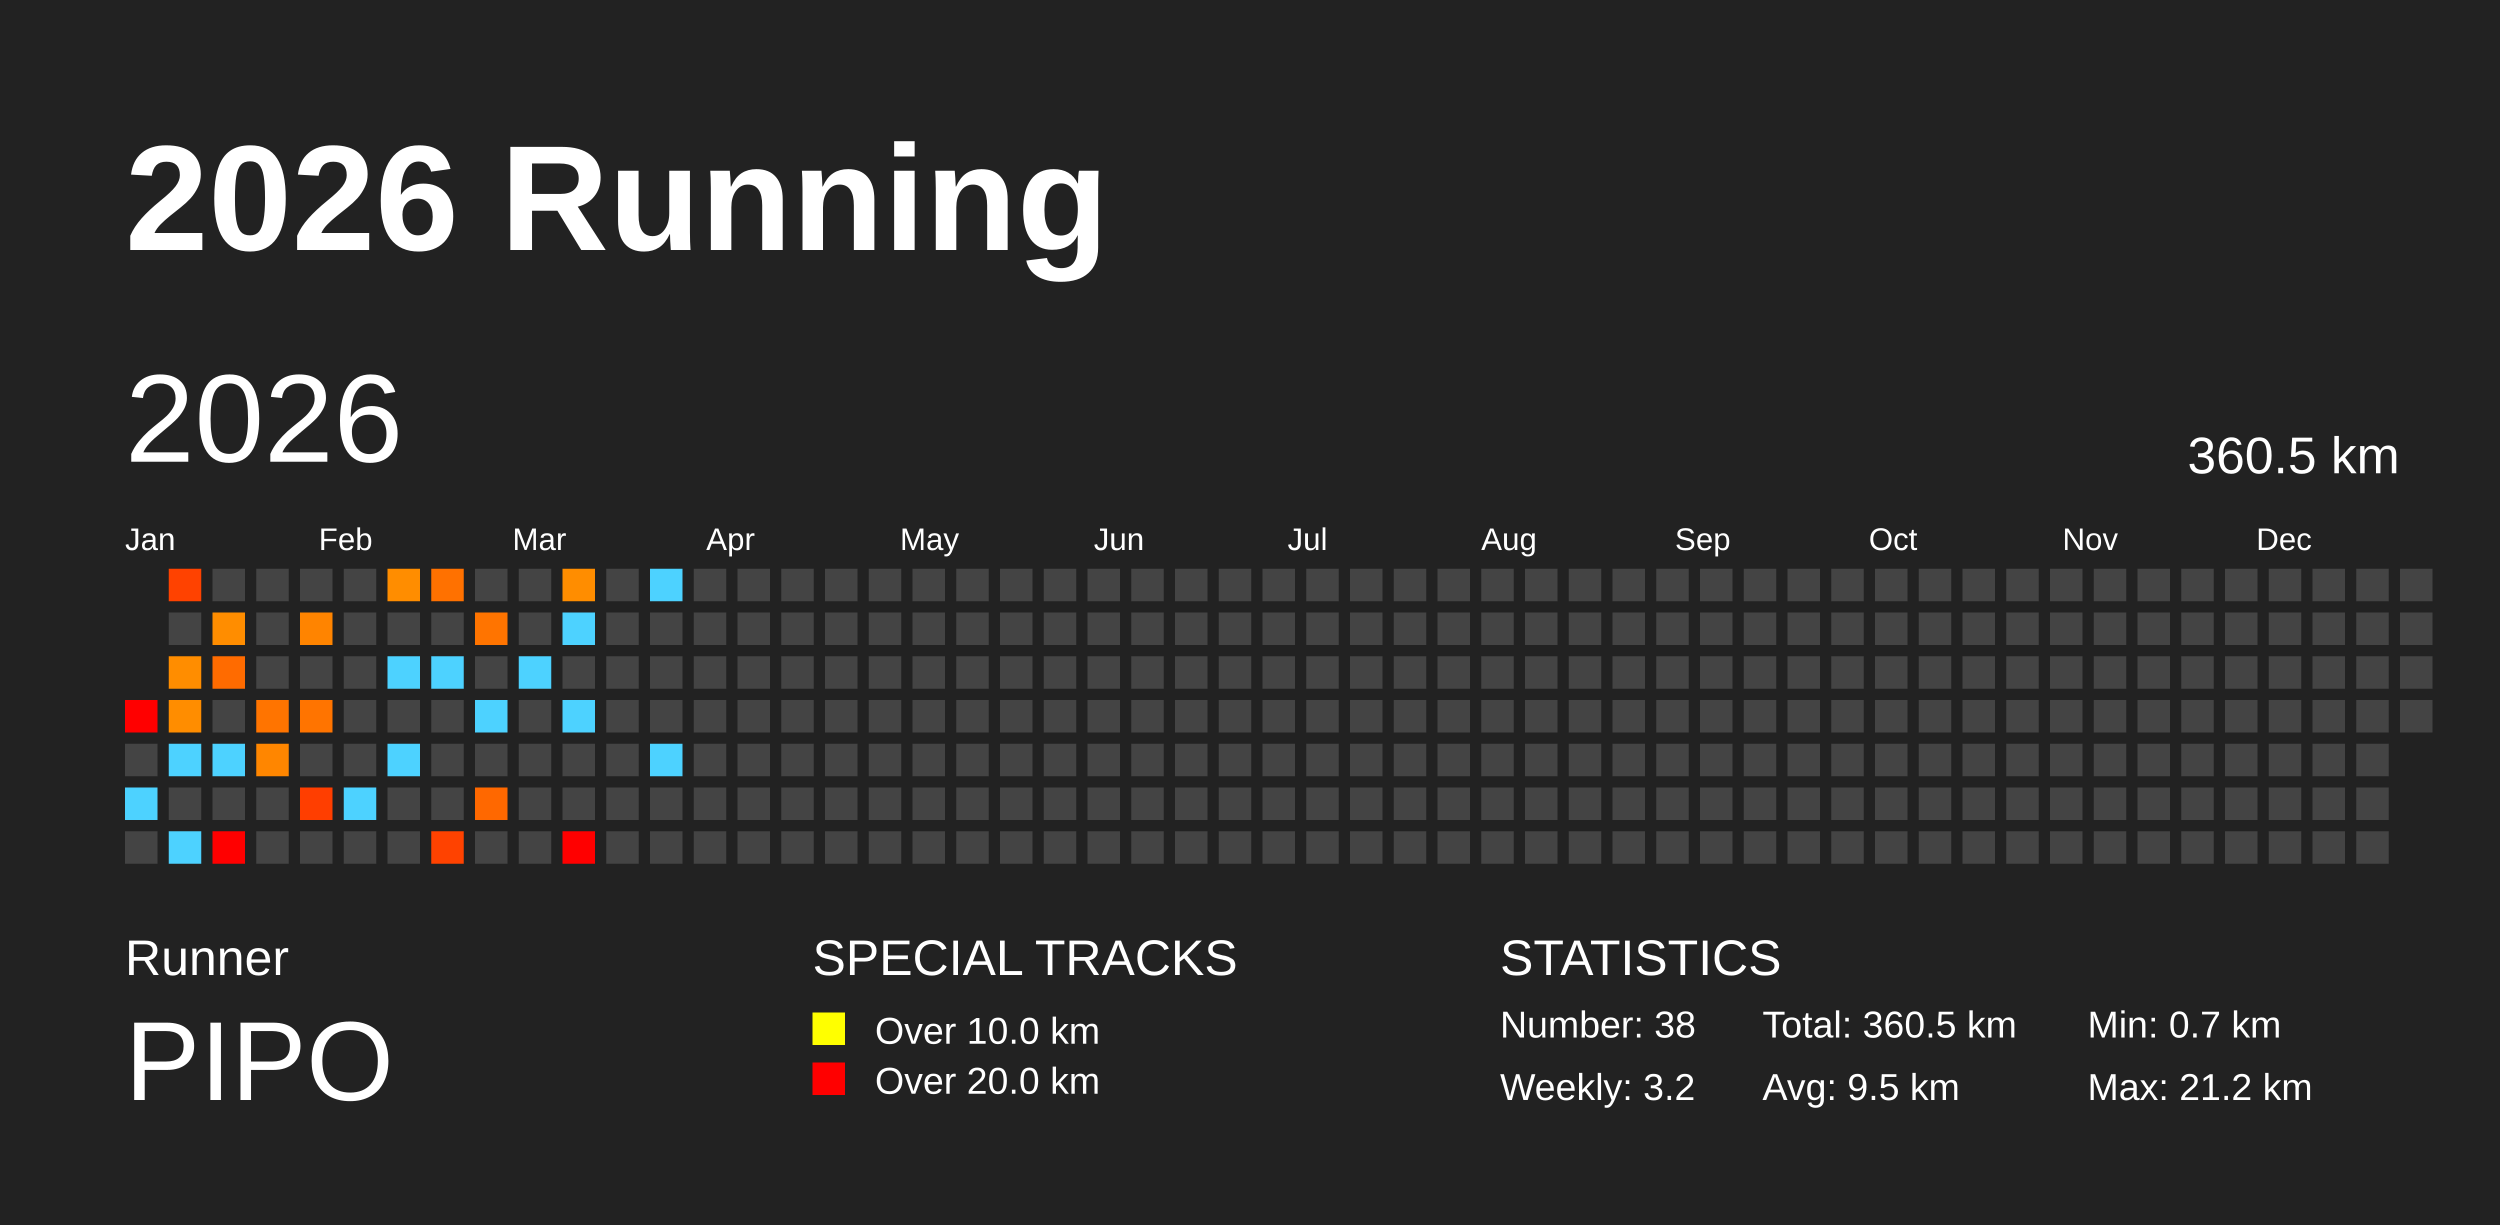
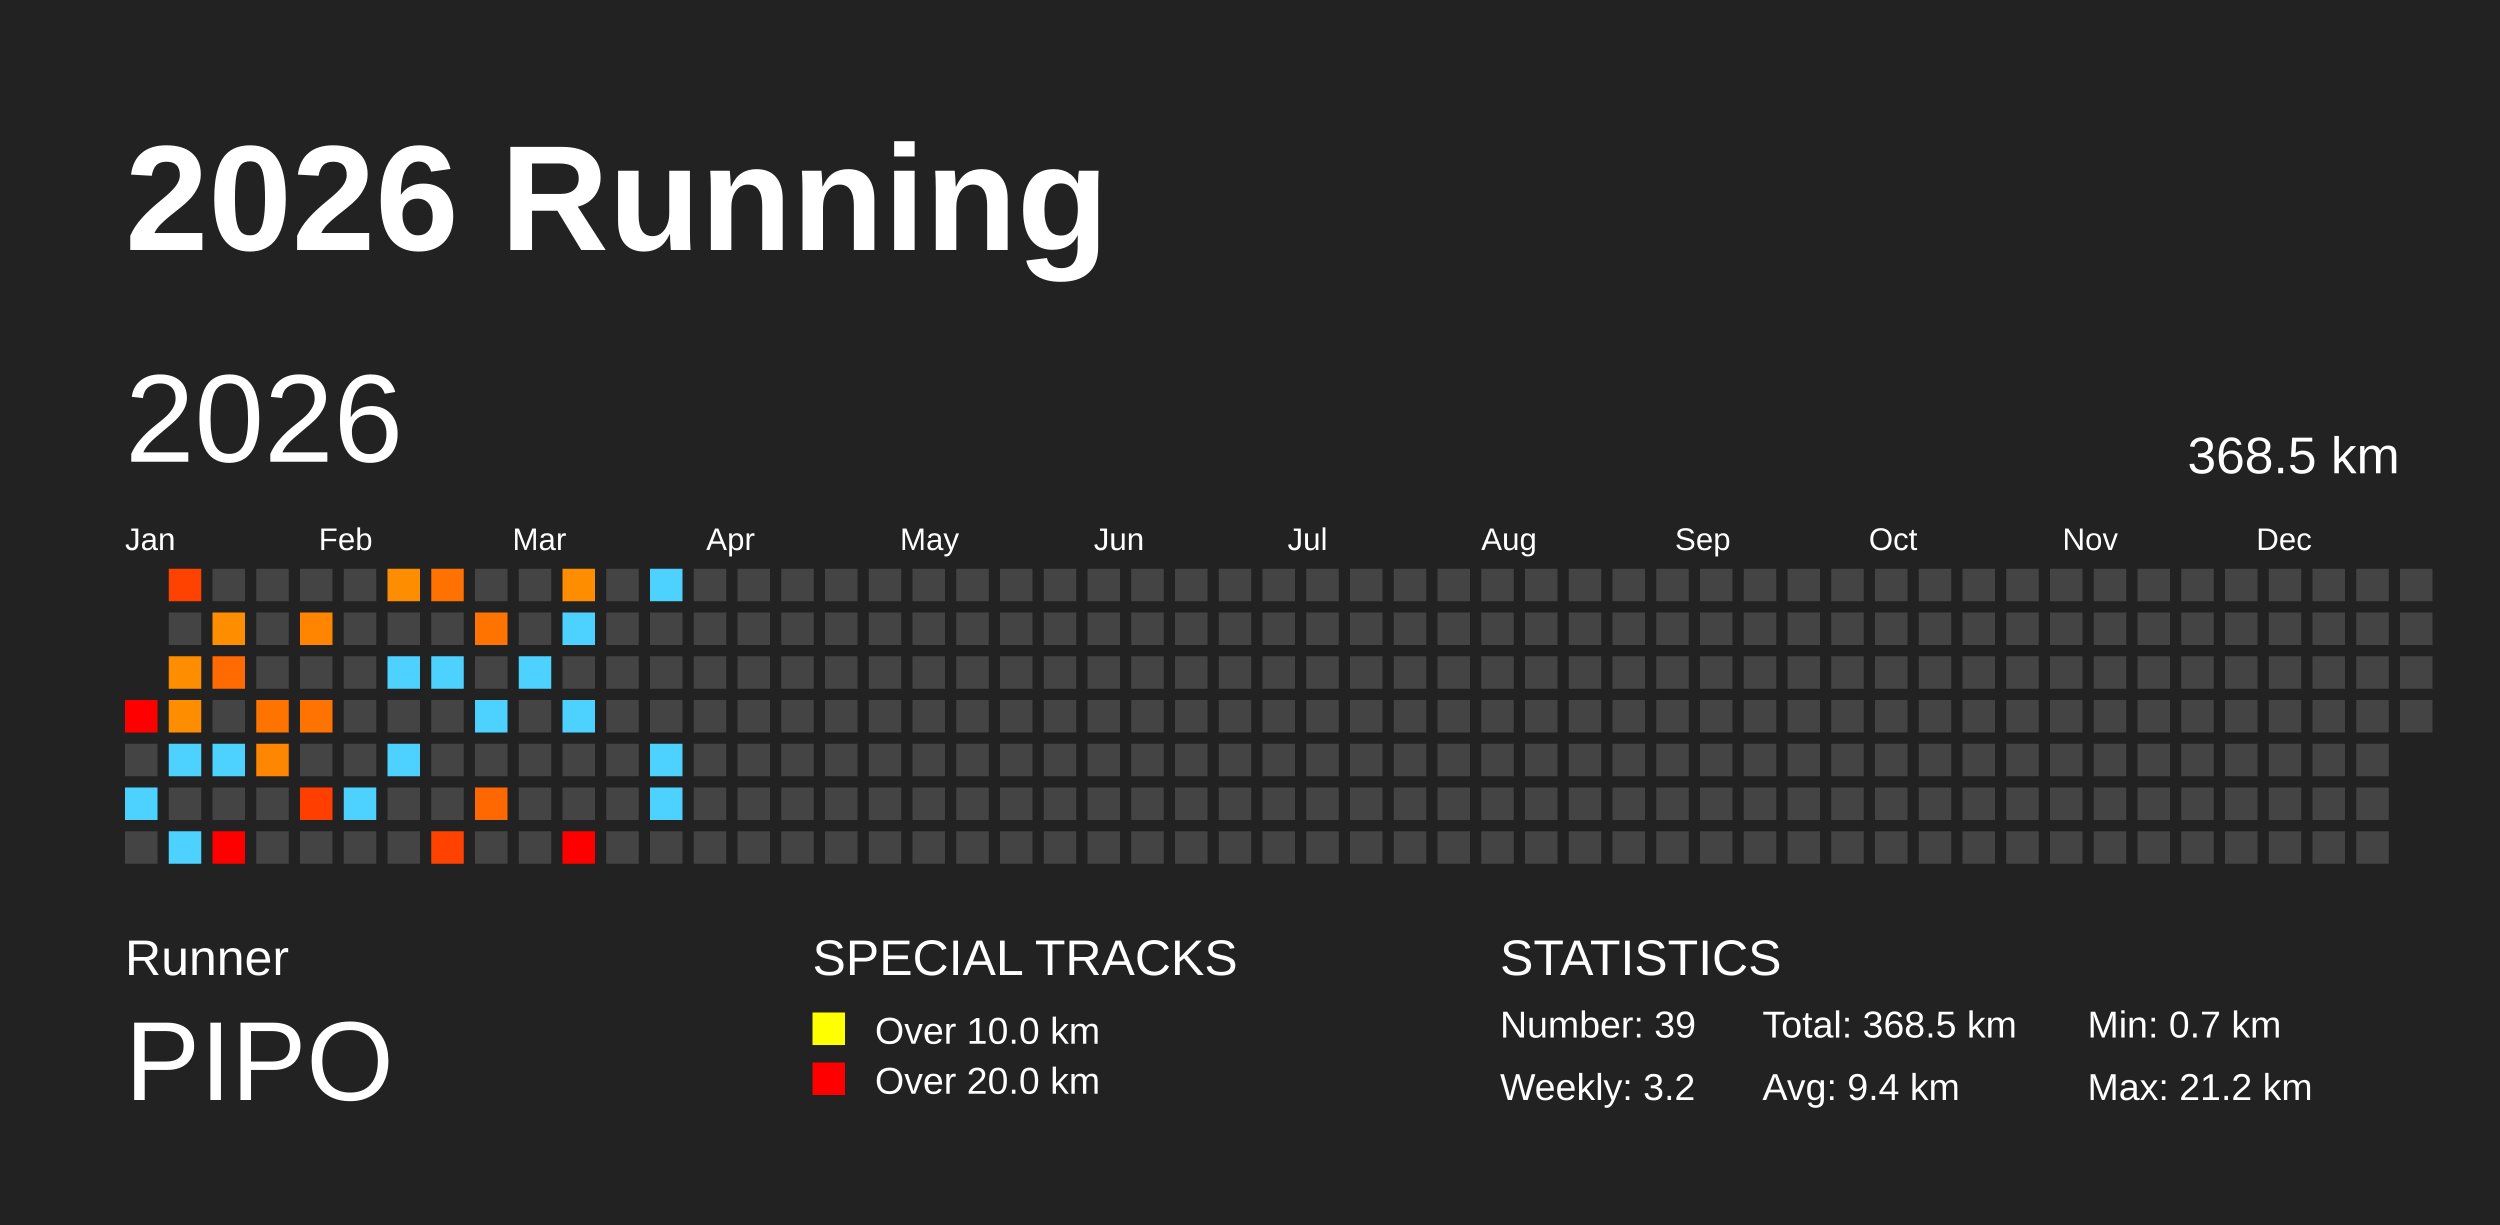
<svg xmlns="http://www.w3.org/2000/svg" baseProfile="full" height="98mm" version="1.1" viewBox="0,0,200,98" width="200mm">
  <defs />
  <rect fill="#222222" height="98" width="200" x="0" y="0" />
  <text fill="#FFFFFF" style="font-size:12px; font-family:Arial; font-weight:bold;" x="10" y="20">2026 Running</text>
  <text fill="#FFFFFF" style="font-size:4px; font-family:Arial" x="10" y="78">Runner</text>
  <text fill="#FFFFFF" style="font-size:9px; font-family:Arial" x="10" y="88">PIPO</text>
  <text fill="#FFFFFF" style="font-size:4px; font-family:Arial" x="65" y="78">SPECIAL TRACKS</text>
  <rect fill="yellow" height="2.6" width="2.6" x="65" y="81" />
  <text fill="#FFFFFF" style="font-size:3px; font-family:Arial" x="70" y="83.5">Over 10.0 km</text>
  <rect fill="red" height="2.6" width="2.6" x="65" y="85" />
  <text fill="#FFFFFF" style="font-size:3px; font-family:Arial" x="70" y="87.5">Over 20.0 km</text>
  <text fill="#FFFFFF" style="font-size:4px; font-family:Arial" x="120" y="78">STATISTICS</text>
-   <text fill="#FFFFFF" style="font-size:3px; font-family:Arial" x="120" y="83">Number: 38</text>
+   <text fill="#FFFFFF" style="font-size:3px; font-family:Arial" x="120" y="83">Number: 39</text>
  <text fill="#FFFFFF" style="font-size:3px; font-family:Arial" x="120" y="88">Weekly: 3.2</text>
-   <text fill="#FFFFFF" style="font-size:3px; font-family:Arial" x="141" y="83">Total: 360.5 km</text>
-   <text fill="#FFFFFF" style="font-size:3px; font-family:Arial" x="141" y="88">Avg: 9.5 km</text>
+   <text fill="#FFFFFF" style="font-size:3px; font-family:Arial" x="141" y="83">Total: 368.5 km</text>
+   <text fill="#FFFFFF" style="font-size:3px; font-family:Arial" x="141" y="88">Avg: 9.4 km</text>
  <text fill="#FFFFFF" style="font-size:3px; font-family:Arial" x="167" y="83">Min: 0.7 km</text>
  <text fill="#FFFFFF" style="font-size:3px; font-family:Arial" x="167" y="88">Max: 21.2 km</text>
  <text dominant-baseline="hanging" fill="#FFFFFF" style="font-size:10.0px; font-family:Arial;" x="10" y="30">2026</text>
-   <text dominant-baseline="hanging" fill="#FFFFFF" style="font-size:4.125px; font-family:Arial;" x="175" y="35">360.5 km</text>
+   <text dominant-baseline="hanging" fill="#FFFFFF" style="font-size:4.125px; font-family:Arial;" x="175" y="35">368.5 km</text>
  <text fill="#FFFFFF" style="font-size:2.5px; font-family:Arial" x="10.0" y="44">Jan</text>
  <text fill="#FFFFFF" style="font-size:2.5px; font-family:Arial" x="25.5" y="44">Feb</text>
  <text fill="#FFFFFF" style="font-size:2.5px; font-family:Arial" x="41.0" y="44">Mar</text>
  <text fill="#FFFFFF" style="font-size:2.5px; font-family:Arial" x="56.5" y="44">Apr</text>
  <text fill="#FFFFFF" style="font-size:2.5px; font-family:Arial" x="72.0" y="44">May</text>
  <text fill="#FFFFFF" style="font-size:2.5px; font-family:Arial" x="87.5" y="44">Jun</text>
  <text fill="#FFFFFF" style="font-size:2.5px; font-family:Arial" x="103.0" y="44">Jul</text>
  <text fill="#FFFFFF" style="font-size:2.5px; font-family:Arial" x="118.5" y="44">Aug</text>
  <text fill="#FFFFFF" style="font-size:2.5px; font-family:Arial" x="134.0" y="44">Sep</text>
  <text fill="#FFFFFF" style="font-size:2.5px; font-family:Arial" x="149.5" y="44">Oct</text>
  <text fill="#FFFFFF" style="font-size:2.5px; font-family:Arial" x="165.0" y="44">Nov</text>
  <text fill="#FFFFFF" style="font-size:2.5px; font-family:Arial" x="180.5" y="44">Dec</text>
  <rect fill="red" height="2.6" width="2.6" x="10.0" y="56.0" />
  <rect fill="#444444" height="2.6" width="2.6" x="10.0" y="59.5" />
  <rect fill="#4dd2ff" height="2.6" width="2.6" x="10.0" y="63.0" />
  <rect fill="#444444" height="2.6" width="2.6" x="10.0" y="66.5" />
  <rect fill="#ff4200" height="2.6" width="2.6" x="13.5" y="45.5" />
  <rect fill="#444444" height="2.6" width="2.6" x="13.5" y="49.0" />
  <rect fill="#ff8d00" height="2.6" width="2.6" x="13.5" y="52.5" />
  <rect fill="#ff8d00" height="2.6" width="2.6" x="13.5" y="56.0" />
  <rect fill="#4dd2ff" height="2.6" width="2.6" x="13.5" y="59.5" />
  <rect fill="#444444" height="2.6" width="2.6" x="13.5" y="63.0" />
  <rect fill="#4dd2ff" height="2.6" width="2.6" x="13.5" y="66.5" />
  <rect fill="#444444" height="2.6" width="2.6" x="17.0" y="45.5" />
  <rect fill="#ff8d00" height="2.6" width="2.6" x="17.0" y="49.0" />
  <rect fill="#ff6b00" height="2.6" width="2.6" x="17.0" y="52.5" />
  <rect fill="#444444" height="2.6" width="2.6" x="17.0" y="56.0" />
  <rect fill="#4dd2ff" height="2.6" width="2.6" x="17.0" y="59.5" />
  <rect fill="#444444" height="2.6" width="2.6" x="17.0" y="63.0" />
  <rect fill="red" height="2.6" width="2.6" x="17.0" y="66.5" />
  <rect fill="#444444" height="2.6" width="2.6" x="20.5" y="45.5" />
  <rect fill="#444444" height="2.6" width="2.6" x="20.5" y="49.0" />
  <rect fill="#444444" height="2.6" width="2.6" x="20.5" y="52.5" />
  <rect fill="#ff7400" height="2.6" width="2.6" x="20.5" y="56.0" />
  <rect fill="#ff8600" height="2.6" width="2.6" x="20.5" y="59.5" />
  <rect fill="#444444" height="2.6" width="2.6" x="20.5" y="63.0" />
  <rect fill="#444444" height="2.6" width="2.6" x="20.5" y="66.5" />
  <rect fill="#444444" height="2.6" width="2.6" x="24.0" y="45.5" />
  <rect fill="#ff8400" height="2.6" width="2.6" x="24.0" y="49.0" />
  <rect fill="#444444" height="2.6" width="2.6" x="24.0" y="52.5" />
  <rect fill="#ff7400" height="2.6" width="2.6" x="24.0" y="56.0" />
  <rect fill="#444444" height="2.6" width="2.6" x="24.0" y="59.5" />
  <rect fill="#ff3e00" height="2.6" width="2.6" x="24.0" y="63.0" />
  <rect fill="#444444" height="2.6" width="2.6" x="24.0" y="66.5" />
  <rect fill="#444444" height="2.6" width="2.6" x="27.5" y="45.5" />
  <rect fill="#444444" height="2.6" width="2.6" x="27.5" y="49.0" />
  <rect fill="#444444" height="2.6" width="2.6" x="27.5" y="52.5" />
  <rect fill="#444444" height="2.6" width="2.6" x="27.5" y="56.0" />
  <rect fill="#444444" height="2.6" width="2.6" x="27.5" y="59.5" />
  <rect fill="#4dd2ff" height="2.6" width="2.6" x="27.5" y="63.0" />
  <rect fill="#444444" height="2.6" width="2.6" x="27.5" y="66.5" />
  <rect fill="#ff8d00" height="2.6" width="2.6" x="31.0" y="45.5" />
  <rect fill="#444444" height="2.6" width="2.6" x="31.0" y="49.0" />
  <rect fill="#4dd2ff" height="2.6" width="2.6" x="31.0" y="52.5" />
  <rect fill="#444444" height="2.6" width="2.6" x="31.0" y="56.0" />
  <rect fill="#4dd2ff" height="2.6" width="2.6" x="31.0" y="59.5" />
  <rect fill="#444444" height="2.6" width="2.6" x="31.0" y="63.0" />
  <rect fill="#444444" height="2.6" width="2.6" x="31.0" y="66.5" />
  <rect fill="#ff7100" height="2.6" width="2.6" x="34.5" y="45.5" />
  <rect fill="#444444" height="2.6" width="2.6" x="34.5" y="49.0" />
  <rect fill="#4dd2ff" height="2.6" width="2.6" x="34.5" y="52.5" />
  <rect fill="#444444" height="2.6" width="2.6" x="34.5" y="56.0" />
  <rect fill="#444444" height="2.6" width="2.6" x="34.5" y="59.5" />
  <rect fill="#444444" height="2.6" width="2.6" x="34.5" y="63.0" />
  <rect fill="#ff4200" height="2.6" width="2.6" x="34.5" y="66.5" />
  <rect fill="#444444" height="2.6" width="2.6" x="38.0" y="45.5" />
  <rect fill="#ff7400" height="2.6" width="2.6" x="38.0" y="49.0" />
  <rect fill="#444444" height="2.6" width="2.6" x="38.0" y="52.5" />
  <rect fill="#4dd2ff" height="2.6" width="2.6" x="38.0" y="56.0" />
  <rect fill="#444444" height="2.6" width="2.6" x="38.0" y="59.5" />
  <rect fill="#ff6800" height="2.6" width="2.6" x="38.0" y="63.0" />
  <rect fill="#444444" height="2.6" width="2.6" x="38.0" y="66.5" />
  <rect fill="#444444" height="2.6" width="2.6" x="41.5" y="45.5" />
  <rect fill="#444444" height="2.6" width="2.6" x="41.5" y="49.0" />
  <rect fill="#4dd2ff" height="2.6" width="2.6" x="41.5" y="52.5" />
  <rect fill="#444444" height="2.6" width="2.6" x="41.5" y="56.0" />
  <rect fill="#444444" height="2.6" width="2.6" x="41.5" y="59.5" />
  <rect fill="#444444" height="2.6" width="2.6" x="41.5" y="63.0" />
  <rect fill="#444444" height="2.6" width="2.6" x="41.5" y="66.5" />
  <rect fill="#ff8d00" height="2.6" width="2.6" x="45.0" y="45.5" />
  <rect fill="#4dd2ff" height="2.6" width="2.6" x="45.0" y="49.0" />
  <rect fill="#444444" height="2.6" width="2.6" x="45.0" y="52.5" />
  <rect fill="#4dd2ff" height="2.6" width="2.6" x="45.0" y="56.0" />
  <rect fill="#444444" height="2.6" width="2.6" x="45.0" y="59.5" />
  <rect fill="#444444" height="2.6" width="2.6" x="45.0" y="63.0" />
  <rect fill="red" height="2.6" width="2.6" x="45.0" y="66.5" />
  <rect fill="#444444" height="2.6" width="2.6" x="48.5" y="45.5" />
  <rect fill="#444444" height="2.6" width="2.6" x="48.5" y="49.0" />
  <rect fill="#444444" height="2.6" width="2.6" x="48.5" y="52.5" />
  <rect fill="#444444" height="2.6" width="2.6" x="48.5" y="56.0" />
  <rect fill="#444444" height="2.6" width="2.6" x="48.5" y="59.5" />
  <rect fill="#444444" height="2.6" width="2.6" x="48.5" y="63.0" />
  <rect fill="#444444" height="2.6" width="2.6" x="48.5" y="66.5" />
  <rect fill="#4dd2ff" height="2.6" width="2.6" x="52.0" y="45.5" />
  <rect fill="#444444" height="2.6" width="2.6" x="52.0" y="49.0" />
  <rect fill="#444444" height="2.6" width="2.6" x="52.0" y="52.5" />
  <rect fill="#444444" height="2.6" width="2.6" x="52.0" y="56.0" />
  <rect fill="#4dd2ff" height="2.6" width="2.6" x="52.0" y="59.5" />
-   <rect fill="#444444" height="2.6" width="2.6" x="52.0" y="63.0" />
+   <rect fill="#4dd2ff" height="2.6" width="2.6" x="52.0" y="63.0" />
  <rect fill="#444444" height="2.6" width="2.6" x="52.0" y="66.5" />
  <rect fill="#444444" height="2.6" width="2.6" x="55.5" y="45.5" />
  <rect fill="#444444" height="2.6" width="2.6" x="55.5" y="49.0" />
  <rect fill="#444444" height="2.6" width="2.6" x="55.5" y="52.5" />
  <rect fill="#444444" height="2.6" width="2.6" x="55.5" y="56.0" />
  <rect fill="#444444" height="2.6" width="2.6" x="55.5" y="59.5" />
  <rect fill="#444444" height="2.6" width="2.6" x="55.5" y="63.0" />
  <rect fill="#444444" height="2.6" width="2.6" x="55.5" y="66.5" />
  <rect fill="#444444" height="2.6" width="2.6" x="59.0" y="45.5" />
  <rect fill="#444444" height="2.6" width="2.6" x="59.0" y="49.0" />
  <rect fill="#444444" height="2.6" width="2.6" x="59.0" y="52.5" />
  <rect fill="#444444" height="2.6" width="2.6" x="59.0" y="56.0" />
  <rect fill="#444444" height="2.6" width="2.6" x="59.0" y="59.5" />
  <rect fill="#444444" height="2.6" width="2.6" x="59.0" y="63.0" />
  <rect fill="#444444" height="2.6" width="2.6" x="59.0" y="66.5" />
  <rect fill="#444444" height="2.6" width="2.6" x="62.5" y="45.5" />
  <rect fill="#444444" height="2.6" width="2.6" x="62.5" y="49.0" />
  <rect fill="#444444" height="2.6" width="2.6" x="62.5" y="52.5" />
  <rect fill="#444444" height="2.6" width="2.6" x="62.5" y="56.0" />
  <rect fill="#444444" height="2.6" width="2.6" x="62.5" y="59.5" />
  <rect fill="#444444" height="2.6" width="2.6" x="62.5" y="63.0" />
  <rect fill="#444444" height="2.6" width="2.6" x="62.5" y="66.5" />
  <rect fill="#444444" height="2.6" width="2.6" x="66.0" y="45.5" />
  <rect fill="#444444" height="2.6" width="2.6" x="66.0" y="49.0" />
  <rect fill="#444444" height="2.6" width="2.6" x="66.0" y="52.5" />
  <rect fill="#444444" height="2.6" width="2.6" x="66.0" y="56.0" />
  <rect fill="#444444" height="2.6" width="2.6" x="66.0" y="59.5" />
  <rect fill="#444444" height="2.6" width="2.6" x="66.0" y="63.0" />
  <rect fill="#444444" height="2.6" width="2.6" x="66.0" y="66.5" />
  <rect fill="#444444" height="2.6" width="2.6" x="69.5" y="45.5" />
  <rect fill="#444444" height="2.6" width="2.6" x="69.5" y="49.0" />
  <rect fill="#444444" height="2.6" width="2.6" x="69.5" y="52.5" />
  <rect fill="#444444" height="2.6" width="2.6" x="69.5" y="56.0" />
  <rect fill="#444444" height="2.6" width="2.6" x="69.5" y="59.5" />
  <rect fill="#444444" height="2.6" width="2.6" x="69.5" y="63.0" />
  <rect fill="#444444" height="2.6" width="2.6" x="69.5" y="66.5" />
  <rect fill="#444444" height="2.6" width="2.6" x="73.0" y="45.5" />
  <rect fill="#444444" height="2.6" width="2.6" x="73.0" y="49.0" />
  <rect fill="#444444" height="2.6" width="2.6" x="73.0" y="52.5" />
  <rect fill="#444444" height="2.6" width="2.6" x="73.0" y="56.0" />
  <rect fill="#444444" height="2.6" width="2.6" x="73.0" y="59.5" />
  <rect fill="#444444" height="2.6" width="2.6" x="73.0" y="63.0" />
  <rect fill="#444444" height="2.6" width="2.6" x="73.0" y="66.5" />
  <rect fill="#444444" height="2.6" width="2.6" x="76.5" y="45.5" />
  <rect fill="#444444" height="2.6" width="2.6" x="76.5" y="49.0" />
  <rect fill="#444444" height="2.6" width="2.6" x="76.5" y="52.5" />
  <rect fill="#444444" height="2.6" width="2.6" x="76.5" y="56.0" />
  <rect fill="#444444" height="2.6" width="2.6" x="76.5" y="59.5" />
  <rect fill="#444444" height="2.6" width="2.6" x="76.5" y="63.0" />
  <rect fill="#444444" height="2.6" width="2.6" x="76.5" y="66.5" />
  <rect fill="#444444" height="2.6" width="2.6" x="80.0" y="45.5" />
  <rect fill="#444444" height="2.6" width="2.6" x="80.0" y="49.0" />
  <rect fill="#444444" height="2.6" width="2.6" x="80.0" y="52.5" />
  <rect fill="#444444" height="2.6" width="2.6" x="80.0" y="56.0" />
  <rect fill="#444444" height="2.6" width="2.6" x="80.0" y="59.5" />
  <rect fill="#444444" height="2.6" width="2.6" x="80.0" y="63.0" />
  <rect fill="#444444" height="2.6" width="2.6" x="80.0" y="66.5" />
  <rect fill="#444444" height="2.6" width="2.6" x="83.5" y="45.5" />
  <rect fill="#444444" height="2.6" width="2.6" x="83.5" y="49.0" />
  <rect fill="#444444" height="2.6" width="2.6" x="83.5" y="52.5" />
  <rect fill="#444444" height="2.6" width="2.6" x="83.5" y="56.0" />
  <rect fill="#444444" height="2.6" width="2.6" x="83.5" y="59.5" />
  <rect fill="#444444" height="2.6" width="2.6" x="83.5" y="63.0" />
  <rect fill="#444444" height="2.6" width="2.6" x="83.5" y="66.5" />
  <rect fill="#444444" height="2.6" width="2.6" x="87.0" y="45.5" />
  <rect fill="#444444" height="2.6" width="2.6" x="87.0" y="49.0" />
  <rect fill="#444444" height="2.6" width="2.6" x="87.0" y="52.5" />
  <rect fill="#444444" height="2.6" width="2.6" x="87.0" y="56.0" />
  <rect fill="#444444" height="2.6" width="2.6" x="87.0" y="59.5" />
  <rect fill="#444444" height="2.6" width="2.6" x="87.0" y="63.0" />
  <rect fill="#444444" height="2.6" width="2.6" x="87.0" y="66.5" />
  <rect fill="#444444" height="2.6" width="2.6" x="90.5" y="45.5" />
  <rect fill="#444444" height="2.6" width="2.6" x="90.5" y="49.0" />
  <rect fill="#444444" height="2.6" width="2.6" x="90.5" y="52.5" />
  <rect fill="#444444" height="2.6" width="2.6" x="90.5" y="56.0" />
  <rect fill="#444444" height="2.6" width="2.6" x="90.5" y="59.5" />
  <rect fill="#444444" height="2.6" width="2.6" x="90.5" y="63.0" />
  <rect fill="#444444" height="2.6" width="2.6" x="90.5" y="66.5" />
  <rect fill="#444444" height="2.6" width="2.6" x="94.0" y="45.5" />
  <rect fill="#444444" height="2.6" width="2.6" x="94.0" y="49.0" />
  <rect fill="#444444" height="2.6" width="2.6" x="94.0" y="52.5" />
  <rect fill="#444444" height="2.6" width="2.6" x="94.0" y="56.0" />
  <rect fill="#444444" height="2.6" width="2.6" x="94.0" y="59.5" />
  <rect fill="#444444" height="2.6" width="2.6" x="94.0" y="63.0" />
  <rect fill="#444444" height="2.6" width="2.6" x="94.0" y="66.5" />
  <rect fill="#444444" height="2.6" width="2.6" x="97.5" y="45.5" />
  <rect fill="#444444" height="2.6" width="2.6" x="97.5" y="49.0" />
  <rect fill="#444444" height="2.6" width="2.6" x="97.5" y="52.5" />
  <rect fill="#444444" height="2.6" width="2.6" x="97.5" y="56.0" />
  <rect fill="#444444" height="2.6" width="2.6" x="97.5" y="59.5" />
  <rect fill="#444444" height="2.6" width="2.6" x="97.5" y="63.0" />
  <rect fill="#444444" height="2.6" width="2.6" x="97.5" y="66.5" />
  <rect fill="#444444" height="2.6" width="2.6" x="101.0" y="45.5" />
  <rect fill="#444444" height="2.6" width="2.6" x="101.0" y="49.0" />
  <rect fill="#444444" height="2.6" width="2.6" x="101.0" y="52.5" />
  <rect fill="#444444" height="2.6" width="2.6" x="101.0" y="56.0" />
  <rect fill="#444444" height="2.6" width="2.6" x="101.0" y="59.5" />
  <rect fill="#444444" height="2.6" width="2.6" x="101.0" y="63.0" />
  <rect fill="#444444" height="2.6" width="2.6" x="101.0" y="66.5" />
  <rect fill="#444444" height="2.6" width="2.6" x="104.5" y="45.5" />
  <rect fill="#444444" height="2.6" width="2.6" x="104.5" y="49.0" />
  <rect fill="#444444" height="2.6" width="2.6" x="104.5" y="52.5" />
  <rect fill="#444444" height="2.6" width="2.6" x="104.5" y="56.0" />
  <rect fill="#444444" height="2.6" width="2.6" x="104.5" y="59.5" />
  <rect fill="#444444" height="2.6" width="2.6" x="104.5" y="63.0" />
  <rect fill="#444444" height="2.6" width="2.6" x="104.5" y="66.5" />
  <rect fill="#444444" height="2.6" width="2.6" x="108.0" y="45.5" />
  <rect fill="#444444" height="2.6" width="2.6" x="108.0" y="49.0" />
  <rect fill="#444444" height="2.6" width="2.6" x="108.0" y="52.5" />
  <rect fill="#444444" height="2.6" width="2.6" x="108.0" y="56.0" />
  <rect fill="#444444" height="2.6" width="2.6" x="108.0" y="59.5" />
  <rect fill="#444444" height="2.6" width="2.6" x="108.0" y="63.0" />
  <rect fill="#444444" height="2.6" width="2.6" x="108.0" y="66.5" />
  <rect fill="#444444" height="2.6" width="2.6" x="111.5" y="45.5" />
  <rect fill="#444444" height="2.6" width="2.6" x="111.5" y="49.0" />
  <rect fill="#444444" height="2.6" width="2.6" x="111.5" y="52.5" />
  <rect fill="#444444" height="2.6" width="2.6" x="111.5" y="56.0" />
  <rect fill="#444444" height="2.6" width="2.6" x="111.5" y="59.5" />
  <rect fill="#444444" height="2.6" width="2.6" x="111.5" y="63.0" />
  <rect fill="#444444" height="2.6" width="2.6" x="111.5" y="66.5" />
  <rect fill="#444444" height="2.6" width="2.6" x="115.0" y="45.5" />
  <rect fill="#444444" height="2.6" width="2.6" x="115.0" y="49.0" />
  <rect fill="#444444" height="2.6" width="2.6" x="115.0" y="52.5" />
  <rect fill="#444444" height="2.6" width="2.6" x="115.0" y="56.0" />
  <rect fill="#444444" height="2.6" width="2.6" x="115.0" y="59.5" />
  <rect fill="#444444" height="2.6" width="2.6" x="115.0" y="63.0" />
  <rect fill="#444444" height="2.6" width="2.6" x="115.0" y="66.5" />
  <rect fill="#444444" height="2.6" width="2.6" x="118.5" y="45.5" />
  <rect fill="#444444" height="2.6" width="2.6" x="118.5" y="49.0" />
  <rect fill="#444444" height="2.6" width="2.6" x="118.5" y="52.5" />
  <rect fill="#444444" height="2.6" width="2.6" x="118.5" y="56.0" />
  <rect fill="#444444" height="2.6" width="2.6" x="118.5" y="59.5" />
  <rect fill="#444444" height="2.6" width="2.6" x="118.5" y="63.0" />
  <rect fill="#444444" height="2.6" width="2.6" x="118.5" y="66.5" />
  <rect fill="#444444" height="2.6" width="2.6" x="122.0" y="45.5" />
  <rect fill="#444444" height="2.6" width="2.6" x="122.0" y="49.0" />
  <rect fill="#444444" height="2.6" width="2.6" x="122.0" y="52.5" />
  <rect fill="#444444" height="2.6" width="2.6" x="122.0" y="56.0" />
  <rect fill="#444444" height="2.6" width="2.6" x="122.0" y="59.5" />
  <rect fill="#444444" height="2.6" width="2.6" x="122.0" y="63.0" />
  <rect fill="#444444" height="2.6" width="2.6" x="122.0" y="66.5" />
  <rect fill="#444444" height="2.6" width="2.6" x="125.5" y="45.5" />
  <rect fill="#444444" height="2.6" width="2.6" x="125.5" y="49.0" />
  <rect fill="#444444" height="2.6" width="2.6" x="125.5" y="52.5" />
  <rect fill="#444444" height="2.6" width="2.6" x="125.5" y="56.0" />
  <rect fill="#444444" height="2.6" width="2.6" x="125.5" y="59.5" />
  <rect fill="#444444" height="2.6" width="2.6" x="125.5" y="63.0" />
  <rect fill="#444444" height="2.6" width="2.6" x="125.5" y="66.5" />
  <rect fill="#444444" height="2.6" width="2.6" x="129.0" y="45.5" />
  <rect fill="#444444" height="2.6" width="2.6" x="129.0" y="49.0" />
  <rect fill="#444444" height="2.6" width="2.6" x="129.0" y="52.5" />
  <rect fill="#444444" height="2.6" width="2.6" x="129.0" y="56.0" />
  <rect fill="#444444" height="2.6" width="2.6" x="129.0" y="59.5" />
  <rect fill="#444444" height="2.6" width="2.6" x="129.0" y="63.0" />
  <rect fill="#444444" height="2.6" width="2.6" x="129.0" y="66.5" />
  <rect fill="#444444" height="2.6" width="2.6" x="132.5" y="45.5" />
  <rect fill="#444444" height="2.6" width="2.6" x="132.5" y="49.0" />
  <rect fill="#444444" height="2.6" width="2.6" x="132.5" y="52.5" />
  <rect fill="#444444" height="2.6" width="2.6" x="132.5" y="56.0" />
  <rect fill="#444444" height="2.6" width="2.6" x="132.5" y="59.5" />
  <rect fill="#444444" height="2.6" width="2.6" x="132.5" y="63.0" />
  <rect fill="#444444" height="2.6" width="2.6" x="132.5" y="66.5" />
  <rect fill="#444444" height="2.6" width="2.6" x="136.0" y="45.5" />
  <rect fill="#444444" height="2.6" width="2.6" x="136.0" y="49.0" />
  <rect fill="#444444" height="2.6" width="2.6" x="136.0" y="52.5" />
  <rect fill="#444444" height="2.6" width="2.6" x="136.0" y="56.0" />
  <rect fill="#444444" height="2.6" width="2.6" x="136.0" y="59.5" />
  <rect fill="#444444" height="2.6" width="2.6" x="136.0" y="63.0" />
  <rect fill="#444444" height="2.6" width="2.6" x="136.0" y="66.5" />
  <rect fill="#444444" height="2.6" width="2.6" x="139.5" y="45.5" />
  <rect fill="#444444" height="2.6" width="2.6" x="139.5" y="49.0" />
  <rect fill="#444444" height="2.6" width="2.6" x="139.5" y="52.5" />
  <rect fill="#444444" height="2.6" width="2.6" x="139.5" y="56.0" />
  <rect fill="#444444" height="2.6" width="2.6" x="139.5" y="59.5" />
  <rect fill="#444444" height="2.6" width="2.6" x="139.5" y="63.0" />
  <rect fill="#444444" height="2.6" width="2.6" x="139.5" y="66.5" />
  <rect fill="#444444" height="2.6" width="2.6" x="143.0" y="45.5" />
  <rect fill="#444444" height="2.6" width="2.6" x="143.0" y="49.0" />
  <rect fill="#444444" height="2.6" width="2.6" x="143.0" y="52.5" />
  <rect fill="#444444" height="2.6" width="2.6" x="143.0" y="56.0" />
  <rect fill="#444444" height="2.6" width="2.6" x="143.0" y="59.5" />
  <rect fill="#444444" height="2.6" width="2.6" x="143.0" y="63.0" />
  <rect fill="#444444" height="2.6" width="2.6" x="143.0" y="66.5" />
  <rect fill="#444444" height="2.6" width="2.6" x="146.5" y="45.5" />
  <rect fill="#444444" height="2.6" width="2.6" x="146.5" y="49.0" />
  <rect fill="#444444" height="2.6" width="2.6" x="146.5" y="52.5" />
  <rect fill="#444444" height="2.6" width="2.6" x="146.5" y="56.0" />
  <rect fill="#444444" height="2.6" width="2.6" x="146.5" y="59.5" />
  <rect fill="#444444" height="2.6" width="2.6" x="146.5" y="63.0" />
  <rect fill="#444444" height="2.6" width="2.6" x="146.5" y="66.5" />
  <rect fill="#444444" height="2.6" width="2.6" x="150.0" y="45.5" />
  <rect fill="#444444" height="2.6" width="2.6" x="150.0" y="49.0" />
  <rect fill="#444444" height="2.6" width="2.6" x="150.0" y="52.5" />
  <rect fill="#444444" height="2.6" width="2.6" x="150.0" y="56.0" />
  <rect fill="#444444" height="2.6" width="2.6" x="150.0" y="59.5" />
  <rect fill="#444444" height="2.6" width="2.6" x="150.0" y="63.0" />
  <rect fill="#444444" height="2.6" width="2.6" x="150.0" y="66.5" />
  <rect fill="#444444" height="2.6" width="2.6" x="153.5" y="45.5" />
  <rect fill="#444444" height="2.6" width="2.6" x="153.5" y="49.0" />
  <rect fill="#444444" height="2.6" width="2.6" x="153.5" y="52.5" />
  <rect fill="#444444" height="2.6" width="2.6" x="153.5" y="56.0" />
  <rect fill="#444444" height="2.6" width="2.6" x="153.5" y="59.5" />
  <rect fill="#444444" height="2.6" width="2.6" x="153.5" y="63.0" />
  <rect fill="#444444" height="2.6" width="2.6" x="153.5" y="66.5" />
  <rect fill="#444444" height="2.6" width="2.6" x="157.0" y="45.5" />
  <rect fill="#444444" height="2.6" width="2.6" x="157.0" y="49.0" />
  <rect fill="#444444" height="2.6" width="2.6" x="157.0" y="52.5" />
  <rect fill="#444444" height="2.6" width="2.6" x="157.0" y="56.0" />
  <rect fill="#444444" height="2.6" width="2.6" x="157.0" y="59.5" />
  <rect fill="#444444" height="2.6" width="2.6" x="157.0" y="63.0" />
  <rect fill="#444444" height="2.6" width="2.6" x="157.0" y="66.5" />
  <rect fill="#444444" height="2.6" width="2.6" x="160.5" y="45.5" />
  <rect fill="#444444" height="2.6" width="2.6" x="160.5" y="49.0" />
  <rect fill="#444444" height="2.6" width="2.6" x="160.5" y="52.5" />
  <rect fill="#444444" height="2.6" width="2.6" x="160.5" y="56.0" />
  <rect fill="#444444" height="2.6" width="2.6" x="160.5" y="59.5" />
  <rect fill="#444444" height="2.6" width="2.6" x="160.5" y="63.0" />
  <rect fill="#444444" height="2.6" width="2.6" x="160.5" y="66.5" />
  <rect fill="#444444" height="2.6" width="2.6" x="164.0" y="45.5" />
  <rect fill="#444444" height="2.6" width="2.6" x="164.0" y="49.0" />
  <rect fill="#444444" height="2.6" width="2.6" x="164.0" y="52.5" />
  <rect fill="#444444" height="2.6" width="2.6" x="164.0" y="56.0" />
  <rect fill="#444444" height="2.6" width="2.6" x="164.0" y="59.5" />
  <rect fill="#444444" height="2.6" width="2.6" x="164.0" y="63.0" />
  <rect fill="#444444" height="2.6" width="2.6" x="164.0" y="66.5" />
  <rect fill="#444444" height="2.6" width="2.6" x="167.5" y="45.5" />
  <rect fill="#444444" height="2.6" width="2.6" x="167.5" y="49.0" />
  <rect fill="#444444" height="2.6" width="2.6" x="167.5" y="52.5" />
  <rect fill="#444444" height="2.6" width="2.6" x="167.5" y="56.0" />
  <rect fill="#444444" height="2.6" width="2.6" x="167.5" y="59.5" />
  <rect fill="#444444" height="2.6" width="2.6" x="167.5" y="63.0" />
  <rect fill="#444444" height="2.6" width="2.6" x="167.5" y="66.5" />
  <rect fill="#444444" height="2.6" width="2.6" x="171.0" y="45.5" />
  <rect fill="#444444" height="2.6" width="2.6" x="171.0" y="49.0" />
  <rect fill="#444444" height="2.6" width="2.6" x="171.0" y="52.5" />
  <rect fill="#444444" height="2.6" width="2.6" x="171.0" y="56.0" />
  <rect fill="#444444" height="2.6" width="2.6" x="171.0" y="59.5" />
  <rect fill="#444444" height="2.6" width="2.6" x="171.0" y="63.0" />
  <rect fill="#444444" height="2.6" width="2.6" x="171.0" y="66.5" />
  <rect fill="#444444" height="2.6" width="2.6" x="174.5" y="45.5" />
  <rect fill="#444444" height="2.6" width="2.6" x="174.5" y="49.0" />
  <rect fill="#444444" height="2.6" width="2.6" x="174.5" y="52.5" />
  <rect fill="#444444" height="2.6" width="2.6" x="174.5" y="56.0" />
  <rect fill="#444444" height="2.6" width="2.6" x="174.5" y="59.5" />
  <rect fill="#444444" height="2.6" width="2.6" x="174.5" y="63.0" />
  <rect fill="#444444" height="2.6" width="2.6" x="174.5" y="66.5" />
  <rect fill="#444444" height="2.6" width="2.6" x="178.0" y="45.5" />
  <rect fill="#444444" height="2.6" width="2.6" x="178.0" y="49.0" />
  <rect fill="#444444" height="2.6" width="2.6" x="178.0" y="52.5" />
  <rect fill="#444444" height="2.6" width="2.6" x="178.0" y="56.0" />
  <rect fill="#444444" height="2.6" width="2.6" x="178.0" y="59.5" />
  <rect fill="#444444" height="2.6" width="2.6" x="178.0" y="63.0" />
  <rect fill="#444444" height="2.6" width="2.6" x="178.0" y="66.5" />
  <rect fill="#444444" height="2.6" width="2.6" x="181.5" y="45.5" />
  <rect fill="#444444" height="2.6" width="2.6" x="181.5" y="49.0" />
  <rect fill="#444444" height="2.6" width="2.6" x="181.5" y="52.5" />
  <rect fill="#444444" height="2.6" width="2.6" x="181.5" y="56.0" />
  <rect fill="#444444" height="2.6" width="2.6" x="181.5" y="59.5" />
  <rect fill="#444444" height="2.6" width="2.6" x="181.5" y="63.0" />
  <rect fill="#444444" height="2.6" width="2.6" x="181.5" y="66.5" />
  <rect fill="#444444" height="2.6" width="2.6" x="185.0" y="45.5" />
  <rect fill="#444444" height="2.6" width="2.6" x="185.0" y="49.0" />
  <rect fill="#444444" height="2.6" width="2.6" x="185.0" y="52.5" />
  <rect fill="#444444" height="2.6" width="2.6" x="185.0" y="56.0" />
  <rect fill="#444444" height="2.6" width="2.6" x="185.0" y="59.5" />
  <rect fill="#444444" height="2.6" width="2.6" x="185.0" y="63.0" />
  <rect fill="#444444" height="2.6" width="2.6" x="185.0" y="66.5" />
  <rect fill="#444444" height="2.6" width="2.6" x="188.5" y="45.5" />
  <rect fill="#444444" height="2.6" width="2.6" x="188.5" y="49.0" />
  <rect fill="#444444" height="2.6" width="2.6" x="188.5" y="52.5" />
  <rect fill="#444444" height="2.6" width="2.6" x="188.5" y="56.0" />
  <rect fill="#444444" height="2.6" width="2.6" x="188.5" y="59.5" />
  <rect fill="#444444" height="2.6" width="2.6" x="188.5" y="63.0" />
  <rect fill="#444444" height="2.6" width="2.6" x="188.5" y="66.5" />
  <rect fill="#444444" height="2.6" width="2.6" x="192.0" y="45.5" />
  <rect fill="#444444" height="2.6" width="2.6" x="192.0" y="49.0" />
  <rect fill="#444444" height="2.6" width="2.6" x="192.0" y="52.5" />
  <rect fill="#444444" height="2.6" width="2.6" x="192.0" y="56.0" />
</svg>
